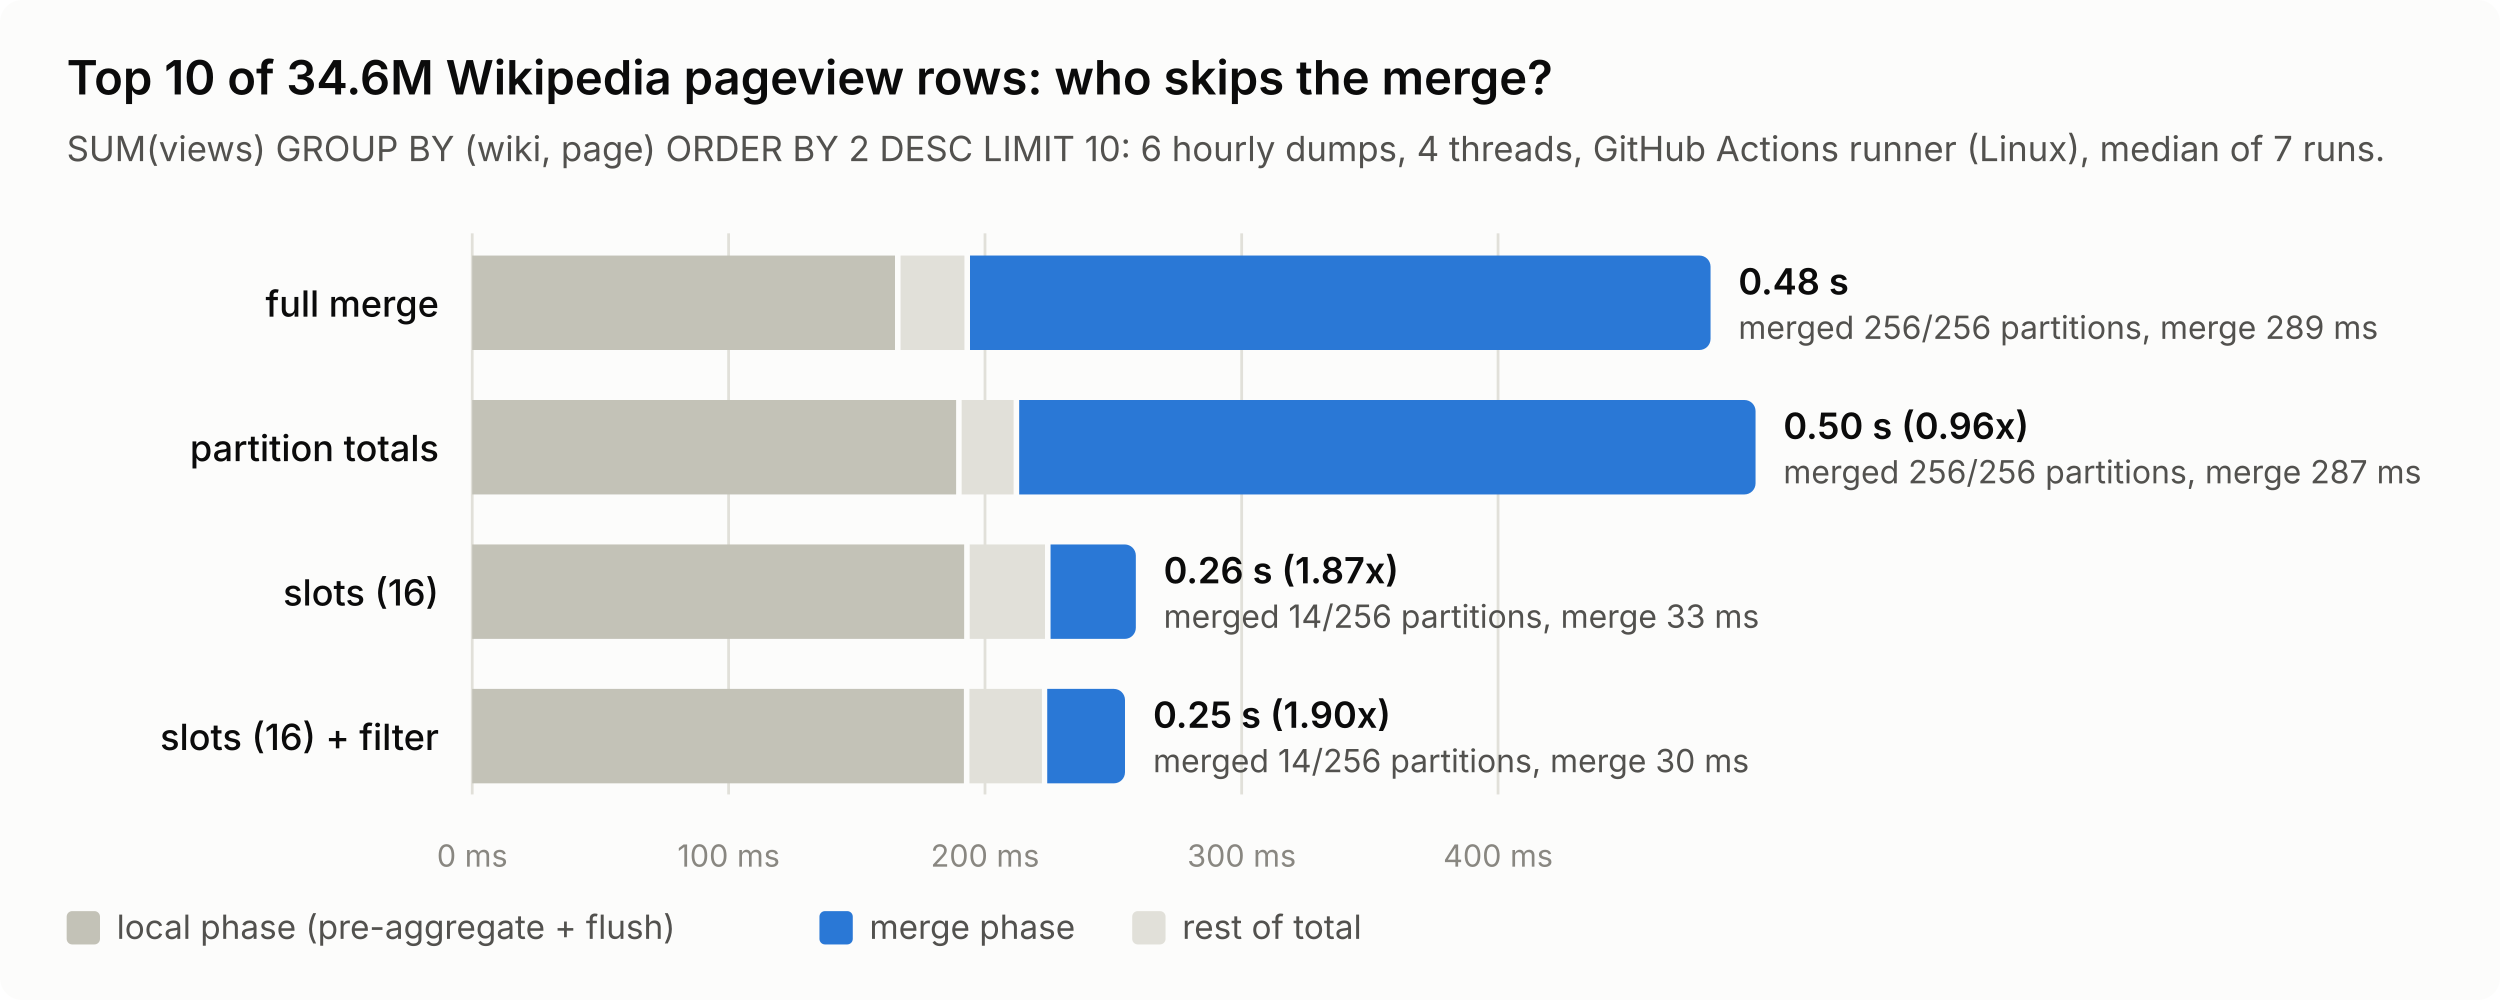
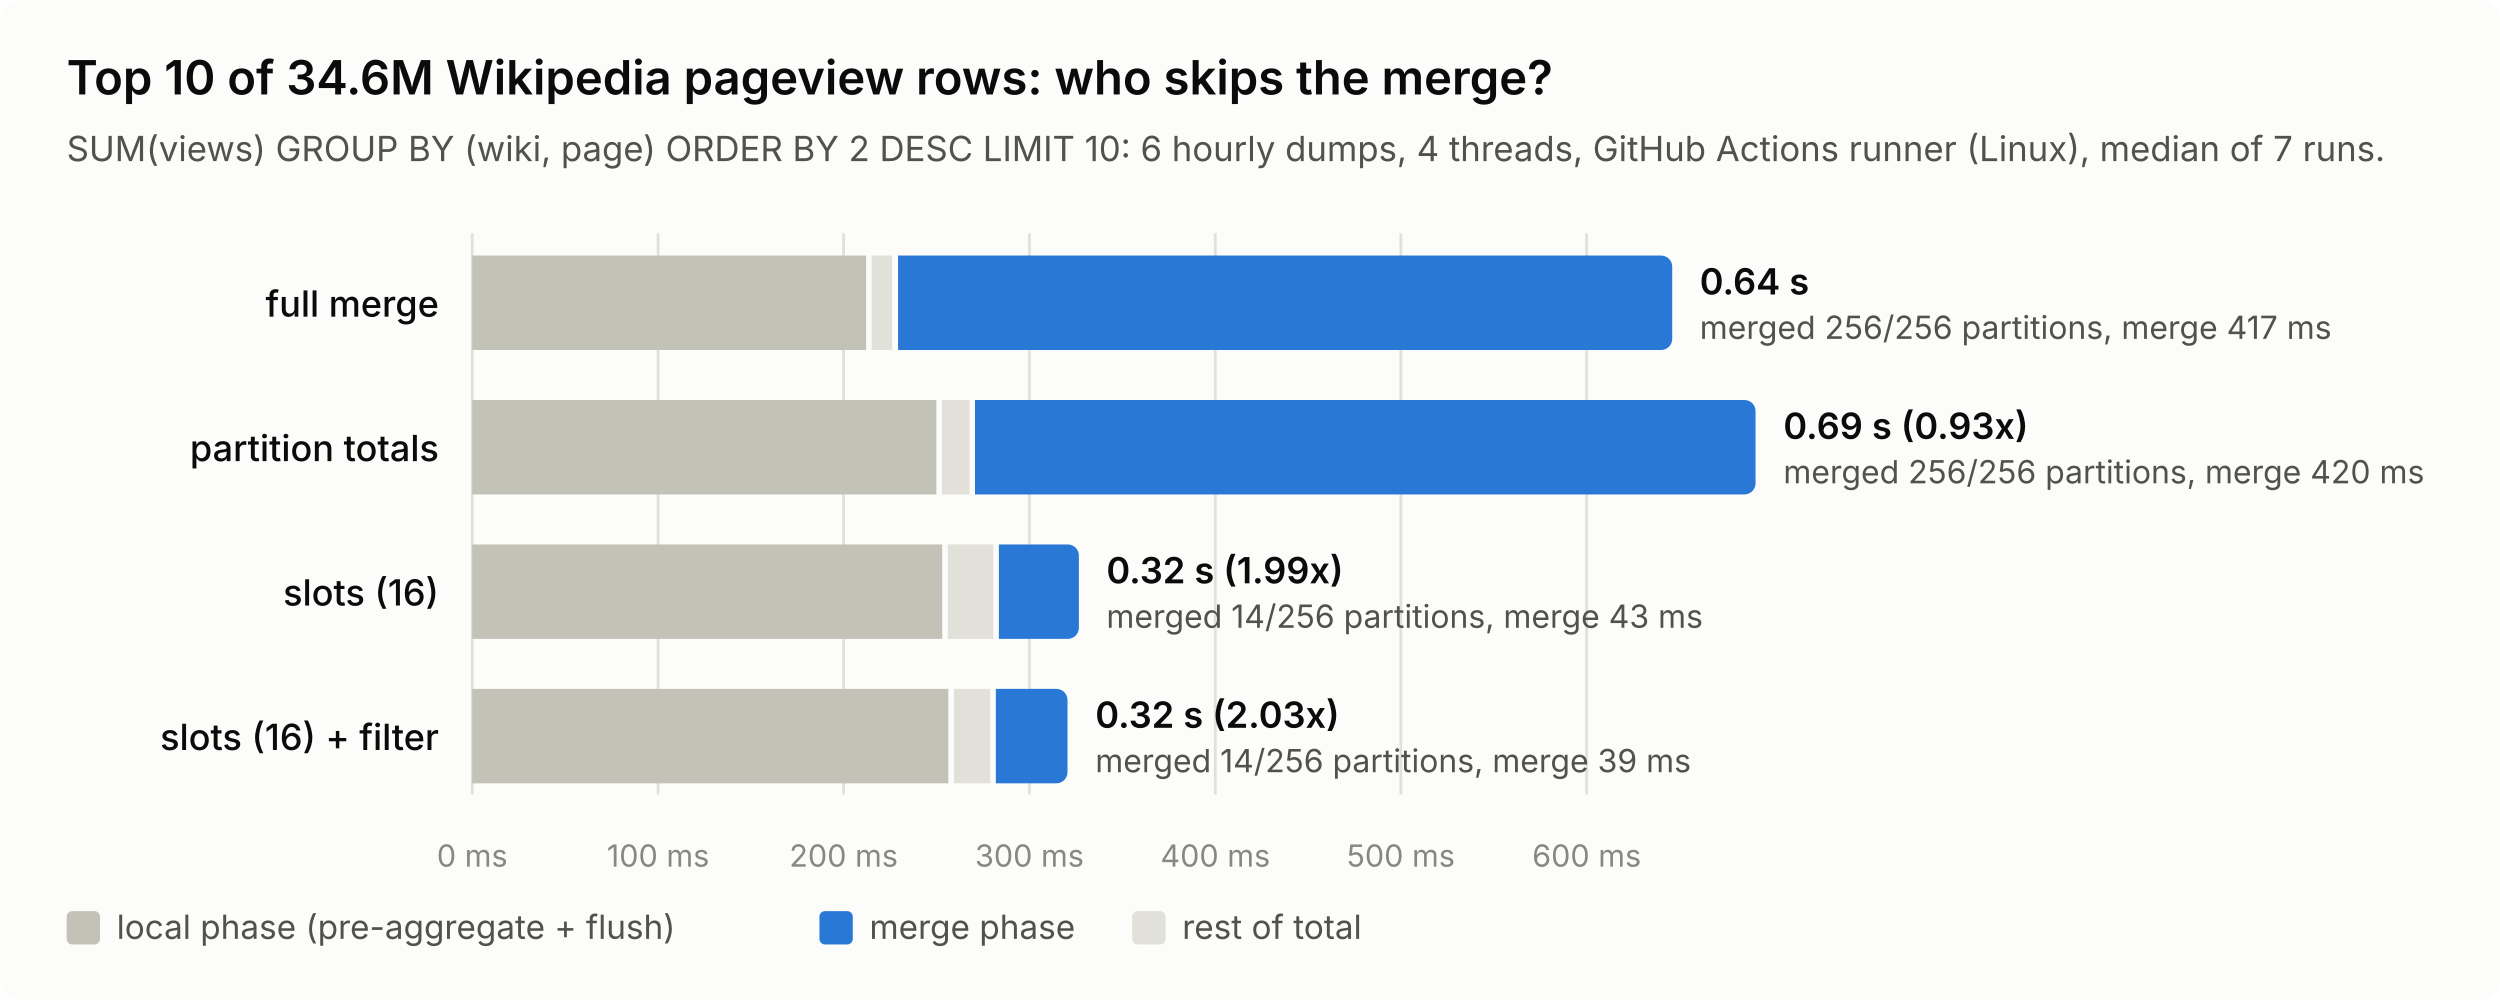
<svg xmlns="http://www.w3.org/2000/svg" width="900" height="360" viewBox="0 0 900 360" font-family="system-ui, -apple-system, &quot;Segoe UI&quot;, sans-serif">
  <rect width="100%" height="100%" rx="8" fill="#fcfcfb" />
  <text x="24.0" y="34.0" font-size="17" fill="#0b0b0b" text-anchor="start" font-weight="600">Top 10 of 34.6M Wikipedia pageview rows: who skips the merge?</text>
  <text x="24.0" y="58.0" font-size="12.5" fill="#52514e" text-anchor="start" font-weight="400">SUM(views) GROUP BY (wiki, page) ORDER BY 2 DESC LIMIT 10: 6 hourly dumps, 4 threads, GitHub Actions runner (Linux), median of 7 runs.</text>
  <line x1="170.0" y1="84.0" x2="170.0" y2="286.0" stroke="#e1e0d9" stroke-width="1" />
  <text x="170.0" y="312.0" font-size="11" fill="#898781" text-anchor="middle" font-weight="400">0 ms</text>
-   <line x1="262.3" y1="84.0" x2="262.3" y2="286.0" stroke="#e1e0d9" stroke-width="1" />
-   <text x="262.3" y="312.0" font-size="11" fill="#898781" text-anchor="middle" font-weight="400">100 ms</text>
-   <line x1="354.6" y1="84.0" x2="354.6" y2="286.0" stroke="#e1e0d9" stroke-width="1" />
-   <text x="354.6" y="312.0" font-size="11" fill="#898781" text-anchor="middle" font-weight="400">200 ms</text>
-   <line x1="447.0" y1="84.0" x2="447.0" y2="286.0" stroke="#e1e0d9" stroke-width="1" />
-   <text x="447.0" y="312.0" font-size="11" fill="#898781" text-anchor="middle" font-weight="400">300 ms</text>
-   <line x1="539.3" y1="84.0" x2="539.3" y2="286.0" stroke="#e1e0d9" stroke-width="1" />
-   <text x="539.3" y="312.0" font-size="11" fill="#898781" text-anchor="middle" font-weight="400">400 ms</text>
+   <line x1="236.9" y1="84.0" x2="236.9" y2="286.0" stroke="#e1e0d9" stroke-width="1" />
+   <text x="236.9" y="312.0" font-size="11" fill="#898781" text-anchor="middle" font-weight="400">100 ms</text>
+   <line x1="303.7" y1="84.0" x2="303.7" y2="286.0" stroke="#e1e0d9" stroke-width="1" />
+   <text x="303.7" y="312.0" font-size="11" fill="#898781" text-anchor="middle" font-weight="400">200 ms</text>
+   <line x1="370.6" y1="84.0" x2="370.6" y2="286.0" stroke="#e1e0d9" stroke-width="1" />
+   <text x="370.6" y="312.0" font-size="11" fill="#898781" text-anchor="middle" font-weight="400">300 ms</text>
+   <line x1="437.5" y1="84.0" x2="437.5" y2="286.0" stroke="#e1e0d9" stroke-width="1" />
+   <text x="437.5" y="312.0" font-size="11" fill="#898781" text-anchor="middle" font-weight="400">400 ms</text>
+   <line x1="504.3" y1="84.0" x2="504.3" y2="286.0" stroke="#e1e0d9" stroke-width="1" />
+   <text x="504.3" y="312.0" font-size="11" fill="#898781" text-anchor="middle" font-weight="400">500 ms</text>
+   <line x1="571.2" y1="84.0" x2="571.2" y2="286.0" stroke="#e1e0d9" stroke-width="1" />
+   <text x="571.2" y="312.0" font-size="11" fill="#898781" text-anchor="middle" font-weight="400">600 ms</text>
  <text x="158.0" y="114.0" font-size="13" fill="#0b0b0b" text-anchor="end" font-weight="500">full merge</text>
-   <rect x="170.0" y="92.0" width="152.2" height="34.0" rx="0" fill="#c3c2b7" />
-   <rect x="324.2" y="92.0" width="23.0" height="34.0" rx="0" fill="#e1e0d9" />
-   <path d="M349.2,92.0 h262.6 a4,4 0 0 1 4,4 v26.0 a4,4 0 0 1 -4,4 h-262.6 z" fill="#2a78d6" />
-   <text x="625.8" y="106.0" font-size="13" fill="#0b0b0b" text-anchor="start" font-weight="600">0.48 s</text>
-   <text x="625.8" y="122.0" font-size="11.5" fill="#52514e" text-anchor="start" font-weight="400">merged 256/256 partitions, merge 289 ms</text>
+   <rect x="170.0" y="92.0" width="141.8" height="34.0" rx="0" fill="#c3c2b7" />
+   <rect x="313.8" y="92.0" width="7.4" height="34.0" rx="0" fill="#e1e0d9" />
+   <path d="M323.3,92.0 h274.7 a4,4 0 0 1 4,4 v26.0 a4,4 0 0 1 -4,4 h-274.7 z" fill="#2a78d6" />
+   <text x="611.9" y="106.0" font-size="13" fill="#0b0b0b" text-anchor="start" font-weight="600">0.64 s</text>
+   <text x="611.9" y="122.0" font-size="11.5" fill="#52514e" text-anchor="start" font-weight="400">merged 256/256 partitions, merge 417 ms</text>
  <text x="158.0" y="166.0" font-size="13" fill="#0b0b0b" text-anchor="end" font-weight="500">partition totals</text>
-   <rect x="170.0" y="144.0" width="174.2" height="34.0" rx="0" fill="#c3c2b7" />
-   <rect x="346.2" y="144.0" width="18.7" height="34.0" rx="0" fill="#e1e0d9" />
-   <path d="M366.9,144.0 h261.1 a4,4 0 0 1 4,4 v26.0 a4,4 0 0 1 -4,4 h-261.1 z" fill="#2a78d6" />
-   <text x="642.0" y="158.0" font-size="13" fill="#0b0b0b" text-anchor="start" font-weight="600">0.50 s  (0.96x)</text>
-   <text x="642.0" y="174.0" font-size="11.5" fill="#52514e" text-anchor="start" font-weight="400">merged 256/256 partitions, merge 287 ms</text>
+   <rect x="170.0" y="144.0" width="167.1" height="34.0" rx="0" fill="#c3c2b7" />
+   <rect x="339.1" y="144.0" width="9.9" height="34.0" rx="0" fill="#e1e0d9" />
+   <path d="M351.0,144.0 h277.0 a4,4 0 0 1 4,4 v26.0 a4,4 0 0 1 -4,4 h-277.0 z" fill="#2a78d6" />
+   <text x="642.0" y="158.0" font-size="13" fill="#0b0b0b" text-anchor="start" font-weight="600">0.69 s  (0.93x)</text>
+   <text x="642.0" y="174.0" font-size="11.5" fill="#52514e" text-anchor="start" font-weight="400">merged 256/256 partitions, merge 420 ms</text>
  <text x="158.0" y="218.0" font-size="13" fill="#0b0b0b" text-anchor="end" font-weight="500">slots (16)</text>
-   <rect x="170.0" y="196.0" width="177.1" height="34.0" rx="0" fill="#c3c2b7" />
-   <rect x="349.1" y="196.0" width="27.1" height="34.0" rx="0" fill="#e1e0d9" />
-   <path d="M378.2,196.0 h26.7 a4,4 0 0 1 4,4 v26.0 a4,4 0 0 1 -4,4 h-26.7 z" fill="#2a78d6" />
-   <text x="418.9" y="210.0" font-size="13" fill="#0b0b0b" text-anchor="start" font-weight="600">0.26 s  (1.87x)</text>
-   <text x="418.9" y="226.0" font-size="11.5" fill="#52514e" text-anchor="start" font-weight="400">merged 14/256 partitions, merge 33 ms</text>
+   <rect x="170.0" y="196.0" width="169.2" height="34.0" rx="0" fill="#c3c2b7" />
+   <rect x="341.2" y="196.0" width="16.4" height="34.0" rx="0" fill="#e1e0d9" />
+   <path d="M359.6,196.0 h24.8 a4,4 0 0 1 4,4 v26.0 a4,4 0 0 1 -4,4 h-24.8 z" fill="#2a78d6" />
+   <text x="398.3" y="210.0" font-size="13" fill="#0b0b0b" text-anchor="start" font-weight="600">0.32 s  (1.99x)</text>
+   <text x="398.3" y="226.0" font-size="11.5" fill="#52514e" text-anchor="start" font-weight="400">merged 14/256 partitions, merge 43 ms</text>
  <text x="158.0" y="270.0" font-size="13" fill="#0b0b0b" text-anchor="end" font-weight="500">slots (16) + filter</text>
-   <rect x="170.0" y="248.0" width="177.0" height="34.0" rx="0" fill="#c3c2b7" />
-   <rect x="349.0" y="248.0" width="26.1" height="34.0" rx="0" fill="#e1e0d9" />
-   <path d="M377.0,248.0 h24.0 a4,4 0 0 1 4,4 v26.0 a4,4 0 0 1 -4,4 h-24.0 z" fill="#2a78d6" />
-   <text x="415.1" y="262.0" font-size="13" fill="#0b0b0b" text-anchor="start" font-weight="600">0.25 s  (1.90x)</text>
-   <text x="415.1" y="278.0" font-size="11.5" fill="#52514e" text-anchor="start" font-weight="400">merged 14/256 partitions, merge 30 ms</text>
+   <rect x="170.0" y="248.0" width="171.4" height="34.0" rx="0" fill="#c3c2b7" />
+   <rect x="343.4" y="248.0" width="13.1" height="34.0" rx="0" fill="#e1e0d9" />
+   <path d="M358.5,248.0 h21.8 a4,4 0 0 1 4,4 v26.0 a4,4 0 0 1 -4,4 h-21.8 z" fill="#2a78d6" />
+   <text x="394.3" y="262.0" font-size="13" fill="#0b0b0b" text-anchor="start" font-weight="600">0.32 s  (2.03x)</text>
+   <text x="394.3" y="278.0" font-size="11.5" fill="#52514e" text-anchor="start" font-weight="400">merged 14/256 partitions, merge 39 ms</text>
  <rect x="24.0" y="328.0" width="12.0" height="12.0" rx="2" fill="#c3c2b7" />
  <text x="42.0" y="338.0" font-size="12" fill="#52514e" text-anchor="start" font-weight="400">local phase (pre-aggregate + flush)</text>
  <rect x="295.0" y="328.0" width="12.0" height="12.0" rx="2" fill="#2a78d6" />
  <text x="313.0" y="338.0" font-size="12" fill="#52514e" text-anchor="start" font-weight="400">merge phase</text>
  <rect x="407.6" y="328.0" width="12.0" height="12.0" rx="2" fill="#e1e0d9" />
  <text x="425.6" y="338.0" font-size="12" fill="#52514e" text-anchor="start" font-weight="400">rest of total</text>
</svg>
